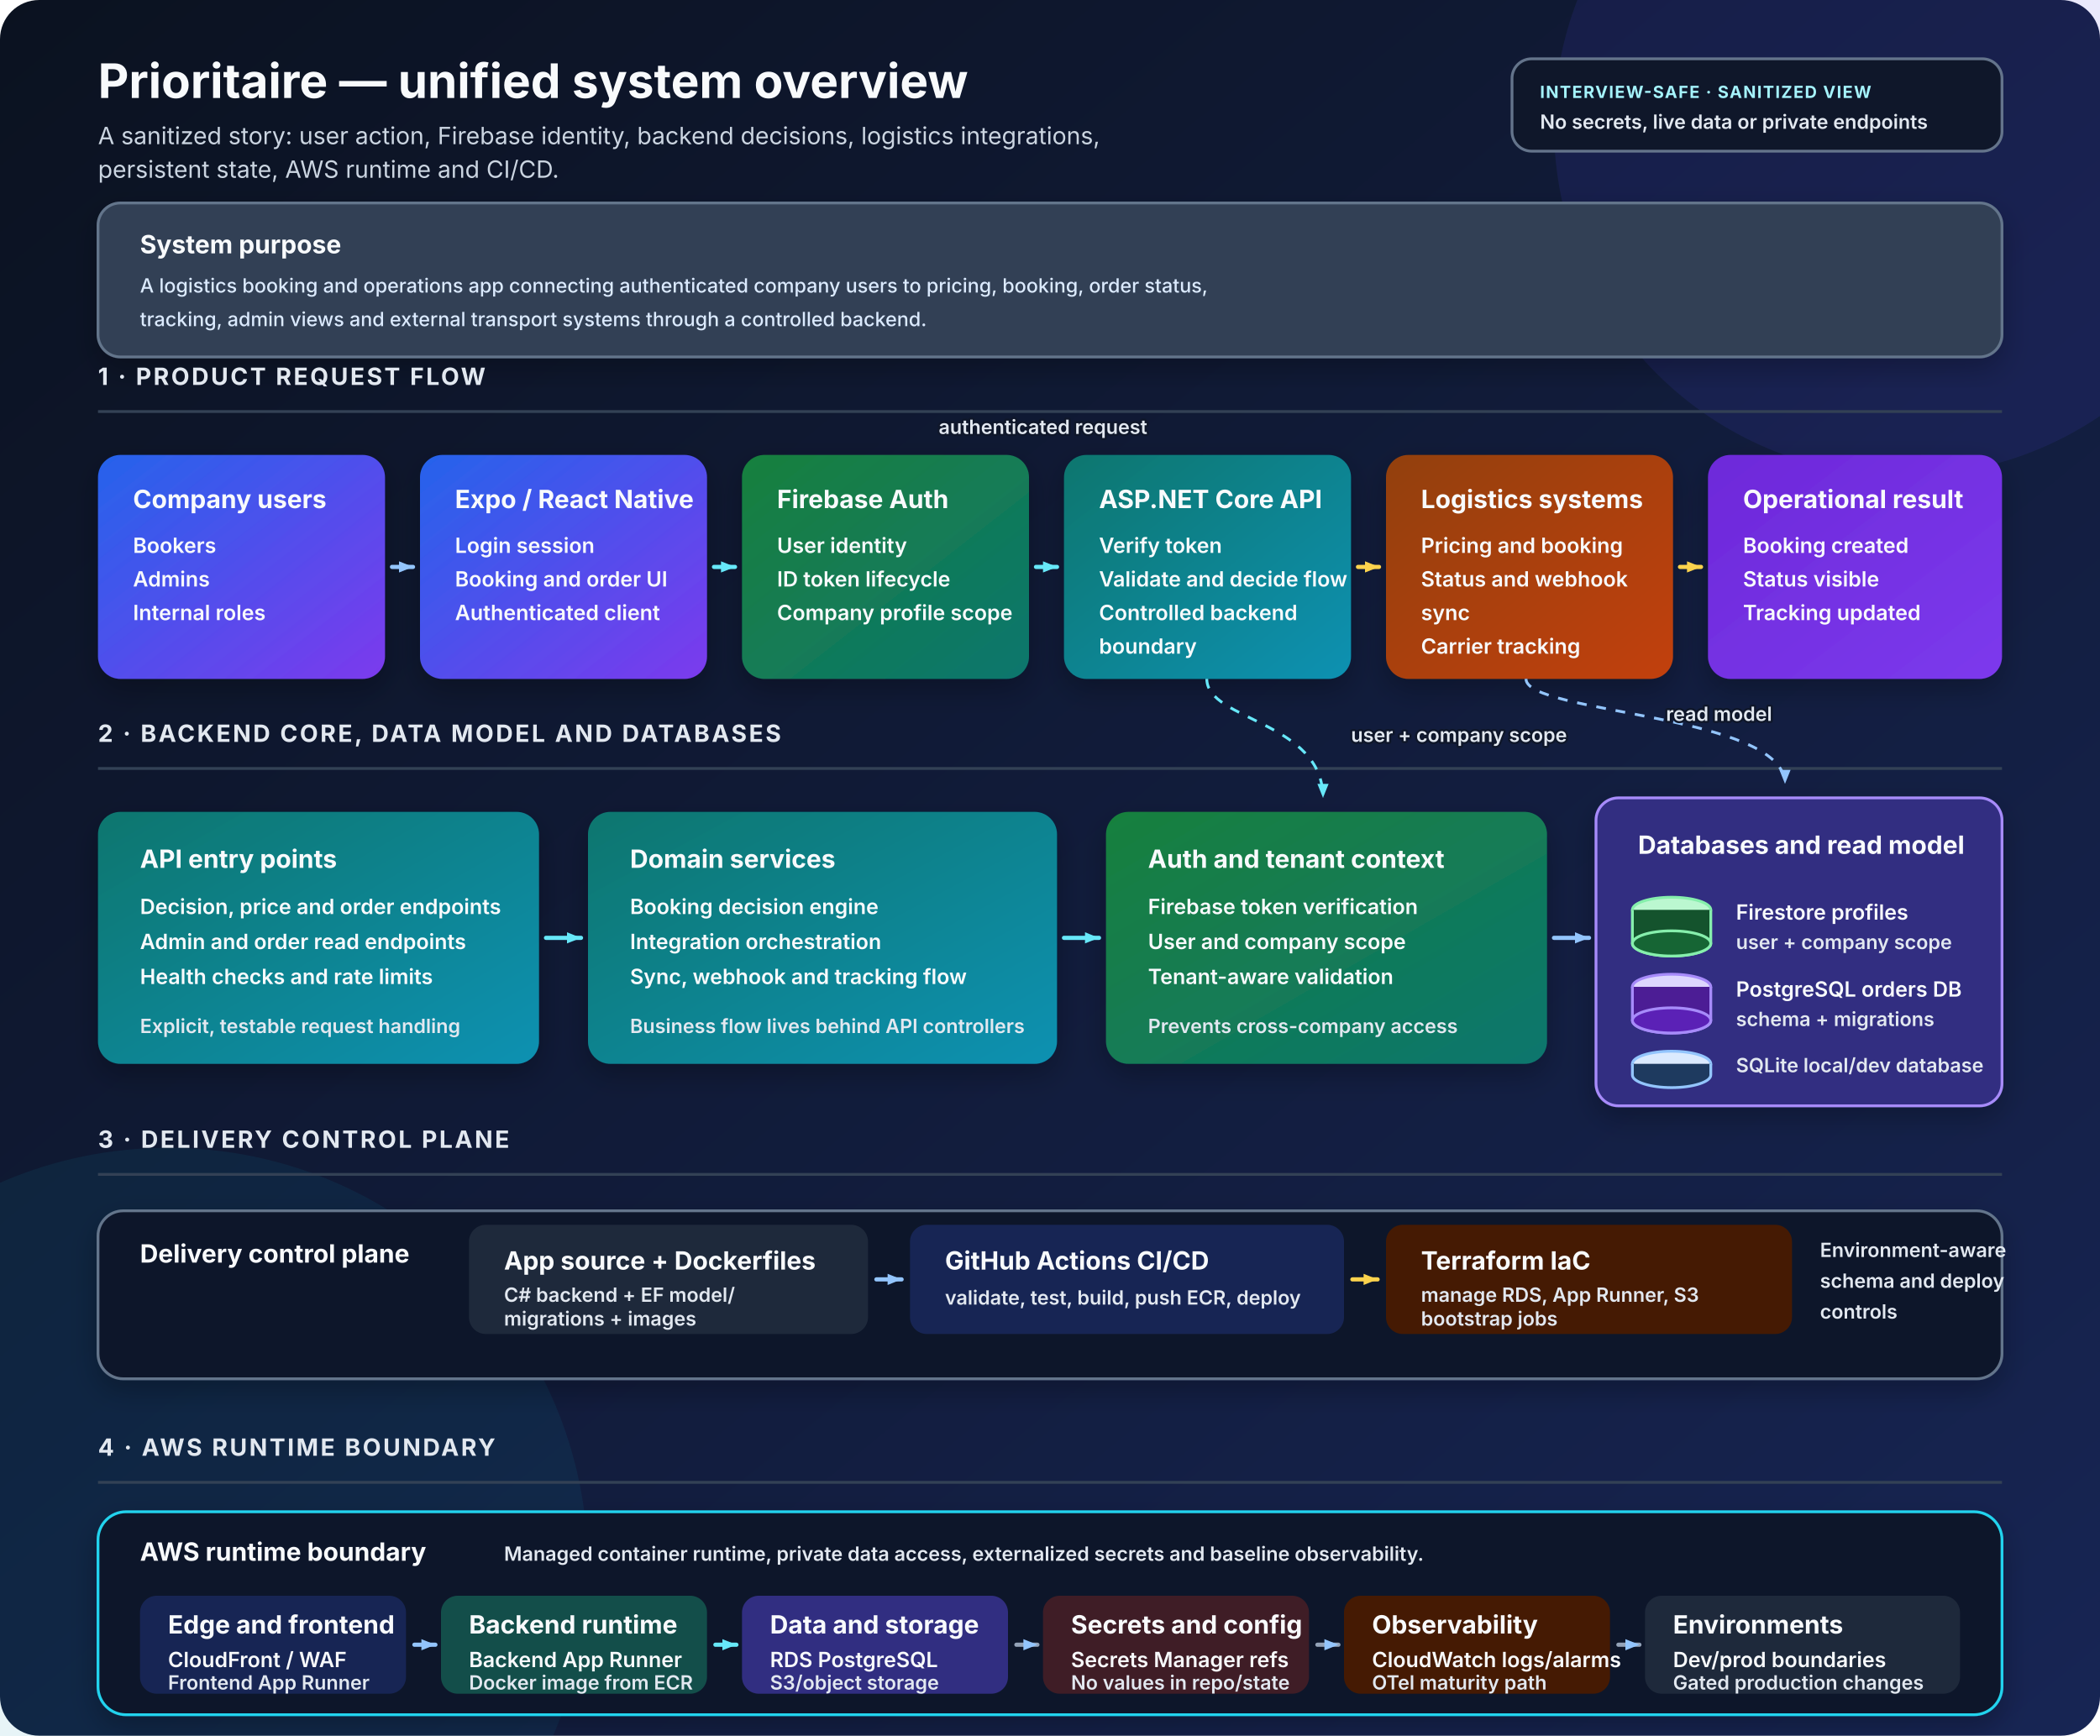
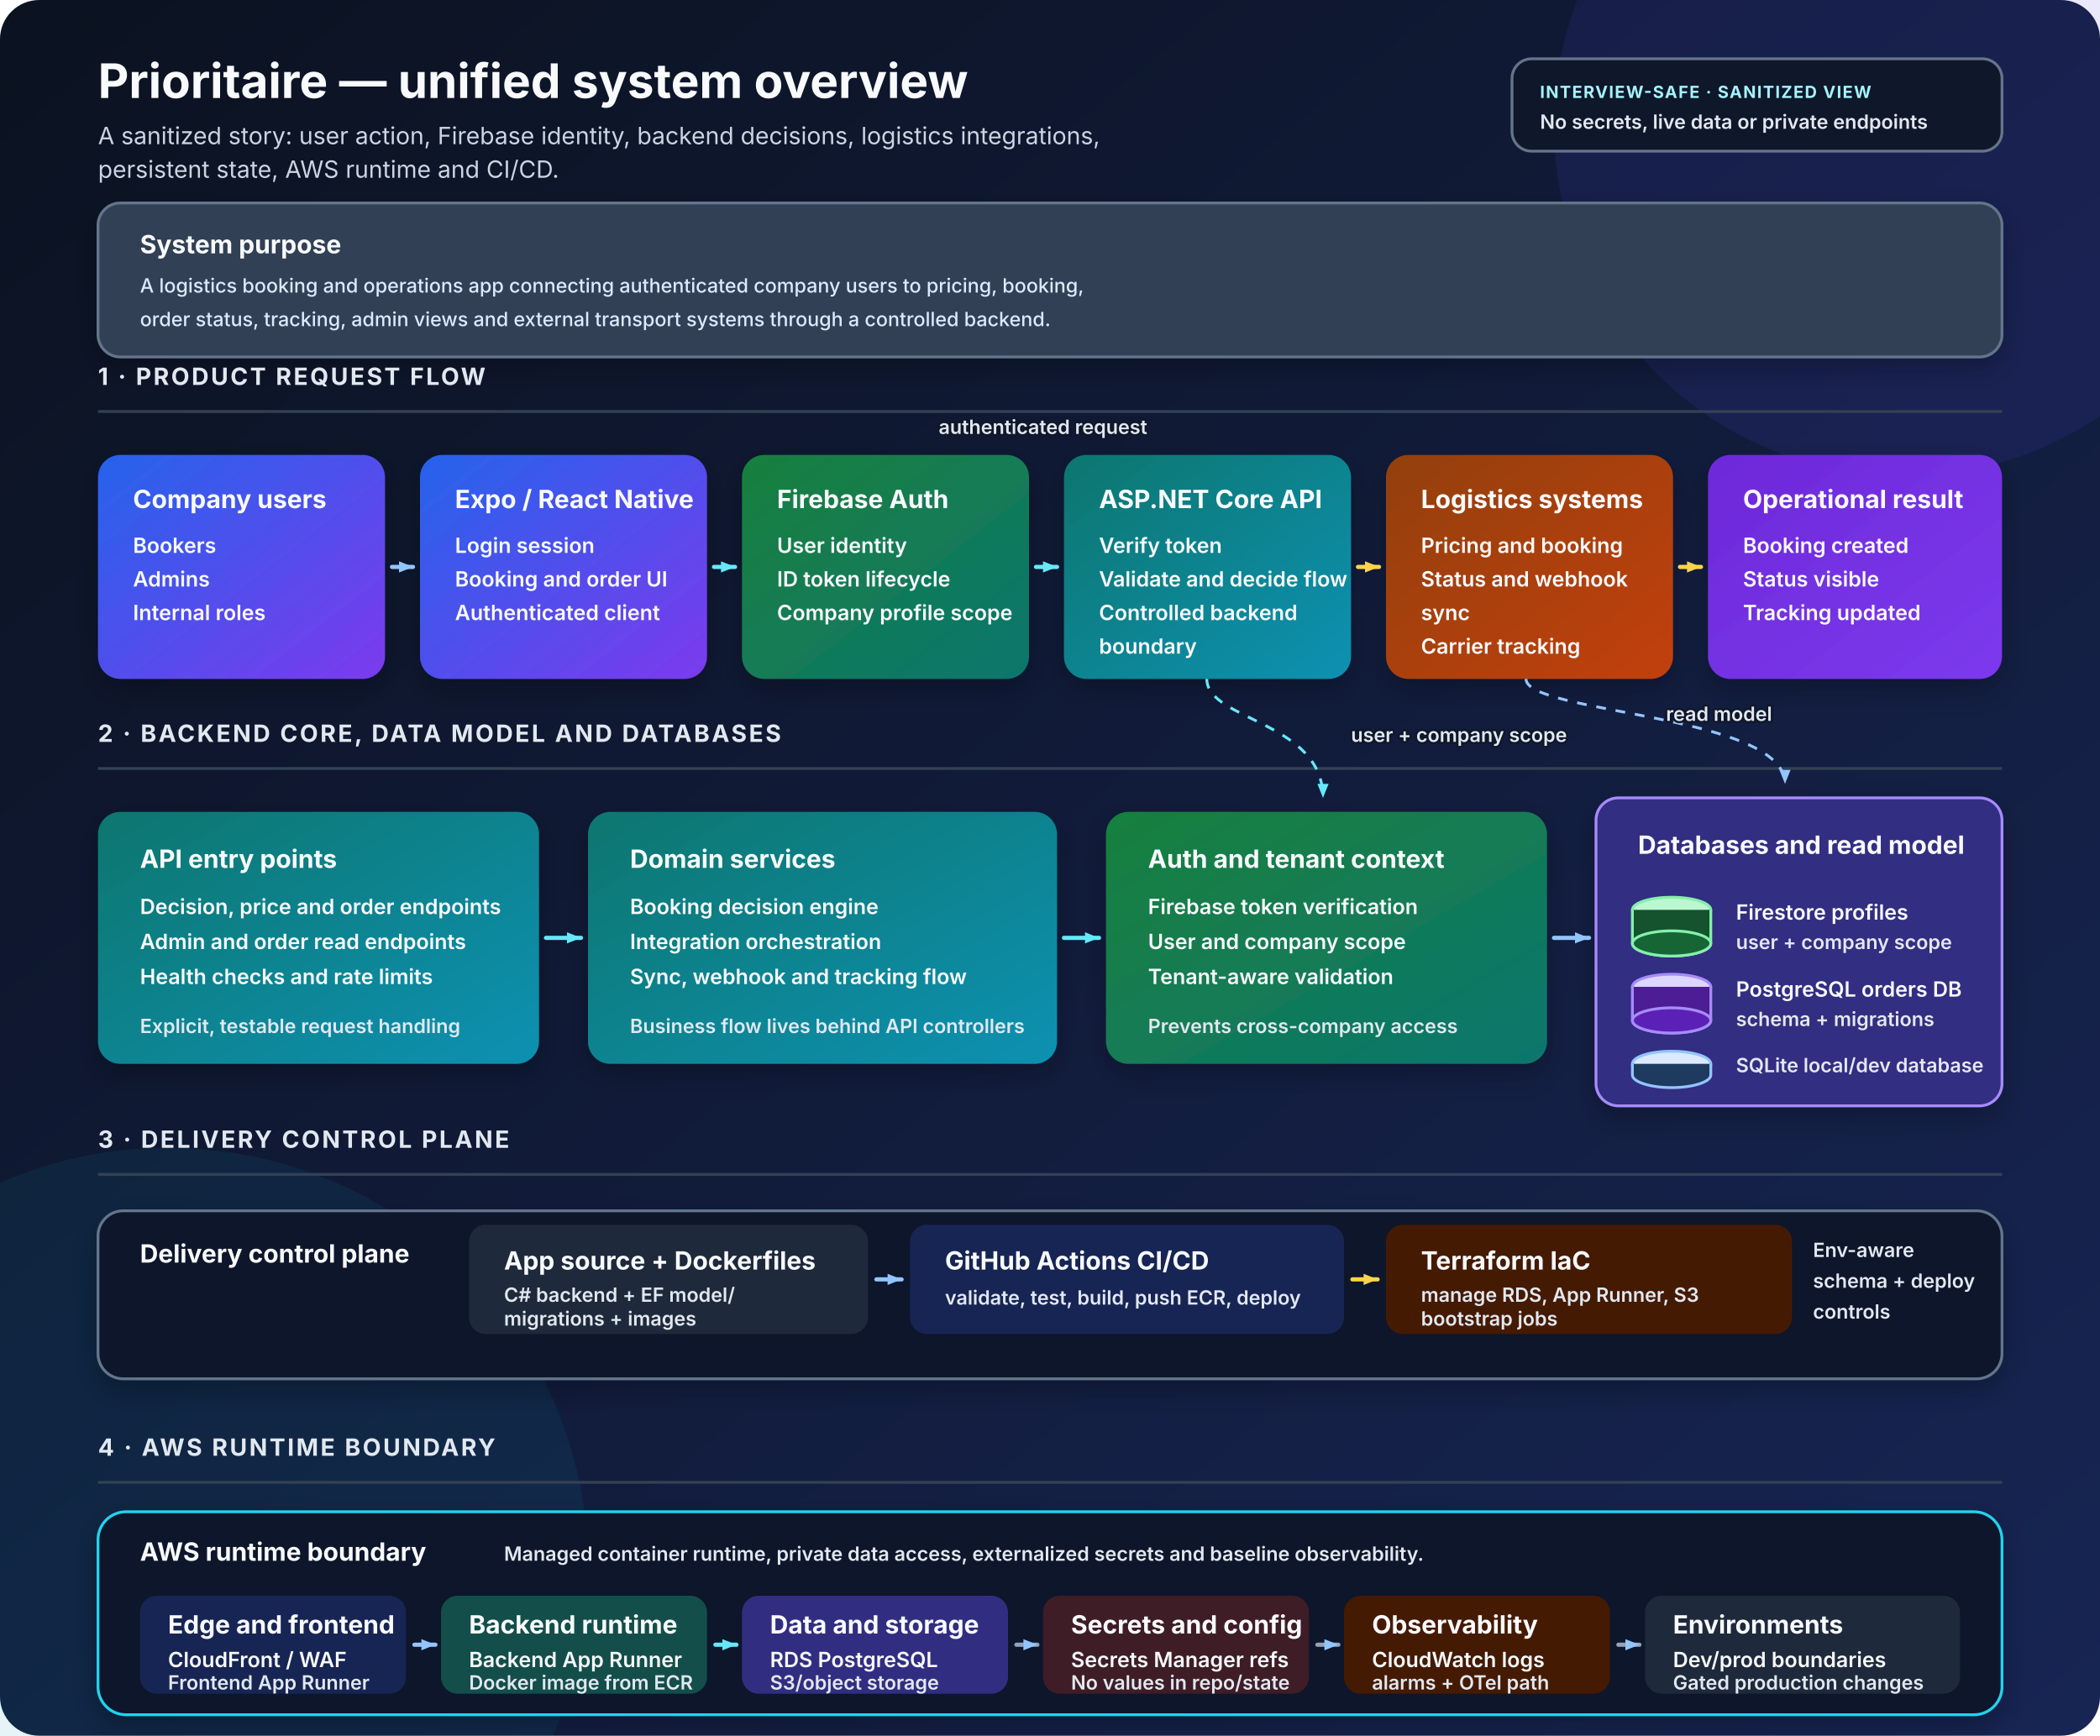
<svg xmlns="http://www.w3.org/2000/svg" width="1500" height="1240" viewBox="0 0 1500 1240" preserveAspectRatio="xMidYMid meet" shape-rendering="geometricPrecision" text-rendering="optimizeLegibility" role="img" aria-labelledby="title desc">
  <defs>
    <linearGradient id="bg" x1="0" y1="0" x2="1" y2="1">
      <stop offset="0" stop-color="#0b1220" />
      <stop offset="1" stop-color="#172554" />
    </linearGradient>
    <linearGradient id="app" x1="0" y1="0" x2="1" y2="1">
      <stop offset="0" stop-color="#2563eb" />
      <stop offset="1" stop-color="#7c3aed" />
    </linearGradient>
    <linearGradient id="identity" x1="0" y1="0" x2="1" y2="1">
      <stop offset="0" stop-color="#15803d" />
      <stop offset="1" stop-color="#0f766e" />
    </linearGradient>
    <linearGradient id="platform" x1="0" y1="0" x2="1" y2="1">
      <stop offset="0" stop-color="#0f766e" />
      <stop offset="1" stop-color="#0891b2" />
    </linearGradient>
    <linearGradient id="integration" x1="0" y1="0" x2="1" y2="1">
      <stop offset="0" stop-color="#92400e" />
      <stop offset="1" stop-color="#c2410c" />
    </linearGradient>
    <linearGradient id="result" x1="0" y1="0" x2="1" y2="1">
      <stop offset="0" stop-color="#6d28d9" />
      <stop offset="1" stop-color="#7c3aed" />
    </linearGradient>
    <linearGradient id="surface" x1="0" y1="0" x2="1" y2="1">
      <stop offset="0" stop-color="#1e293b" />
      <stop offset="1" stop-color="#334155" />
    </linearGradient>
    <filter id="shadow" x="-20%" y="-20%" width="140%" height="140%">
      <feDropShadow dx="0" dy="8" stdDeviation="10" flood-color="#000" flood-opacity=".25" />
    </filter>
    <marker id="arrow-blue" markerUnits="userSpaceOnUse" markerWidth="10" markerHeight="8" refX="10" refY="4" orient="auto">
      <path d="M0,0 L0,8 L10,4 z" fill="#93c5fd" />
    </marker>
    <marker id="arrow-teal" markerUnits="userSpaceOnUse" markerWidth="10" markerHeight="8" refX="10" refY="4" orient="auto">
      <path d="M0,0 L0,8 L10,4 z" fill="#67e8f9" />
    </marker>
    <marker id="arrow-amber" markerUnits="userSpaceOnUse" markerWidth="10" markerHeight="8" refX="10" refY="4" orient="auto">
      <path d="M0,0 L0,8 L10,4 z" fill="#fcd34d" />
    </marker>
    <style>
      .title { font: 700 34px Inter, ui-sans-serif, system-ui, sans-serif; fill: #f8fafc; }
      .subtitle { font: 400 17px Inter, ui-sans-serif, system-ui, sans-serif; fill: #cbd5e1; }
      .section { font: 700 17px Inter, ui-sans-serif, system-ui, sans-serif; fill: #e2e8f0; letter-spacing: 1.5px; }
      .box-title { font: 700 18px Inter, ui-sans-serif, system-ui, sans-serif; fill: #f8fafc; }
      .box-text { font: 600 15px Inter, ui-sans-serif, system-ui, sans-serif; fill: #f8fafc; }
      .purpose-text { font: 500 14px Inter, ui-sans-serif, system-ui, sans-serif; fill: #dbeafe; }
      .small { font: 600 14px Inter, ui-sans-serif, system-ui, sans-serif; fill: #e2e8f0; }
      .flow-label { stroke: #0f172a; stroke-width: 3px; stroke-linejoin: round; paint-order: stroke fill; }
      .legend { font: 600 13px Inter, ui-sans-serif, system-ui, sans-serif; fill: #e2e8f0; }
      .chip { font: 700 12px Inter, ui-sans-serif, system-ui, sans-serif; fill: #a5f3fc; letter-spacing: .8px; }
    </style>
  </defs>
  <rect width="1500" height="1240" rx="28" fill="url(#bg)" />
  <circle cx="1360" cy="90" r="250" fill="#4f46e5" opacity=".12" />
  <circle cx="120" cy="1120" r="300" fill="#0891b2" opacity=".10" />
  <text x="70" y="70" class="title">Prioritaire — unified system overview</text>
  <text x="70" y="103" class="subtitle">A sanitized story: user action, Firebase identity, backend decisions, logistics integrations,</text>
  <text x="70" y="127" class="subtitle">persistent state, AWS runtime and CI/CD.</text>
  <g>
    <rect x="1080" y="42" width="350" height="66" rx="14" fill="#0f172a" stroke="#64748b" stroke-width="2" />
    <text x="1100" y="70" class="chip">INTERVIEW-SAFE · SANITIZED VIEW</text>
    <text x="1100" y="92" class="small">No secrets, live data or private endpoints</text>
  </g>
  <g>
    <rect filter="url(#shadow)" x="70" y="145" width="1360" height="110" rx="16" fill="#334155" stroke="#64748b" stroke-width="2" />
    <text x="100" y="181" class="box-title">System purpose</text>
-     <text x="100" y="209" class="purpose-text">A logistics booking and operations app connecting authenticated company users to pricing, booking, order status,</text>
-     <text x="100" y="233" class="purpose-text">tracking, admin views and external transport systems through a controlled backend.</text>
+     <text x="100" y="209" class="purpose-text">A logistics booking and operations app connecting authenticated company users to pricing, booking,</text>
+     <text x="100" y="233" class="purpose-text">order status, tracking, admin views and external transport systems through a controlled backend.</text>
  </g>
  <text x="70" y="275" class="section">1 · PRODUCT REQUEST FLOW</text>
  <line x1="70" y1="294" x2="1430" y2="294" stroke="#334155" stroke-width="2" />
  <g>
    <rect filter="url(#shadow)" x="70" y="325" width="205" height="160" rx="16" fill="url(#app)" />
    <text x="95" y="363" class="box-title">Company users</text>
    <text x="95" y="395" class="box-text">Bookers</text>
    <text x="95" y="419" class="box-text">Admins</text>
    <text x="95" y="443" class="box-text">Internal roles</text>
  </g>
  <g>
    <rect filter="url(#shadow)" x="300" y="325" width="205" height="160" rx="16" fill="url(#app)" />
    <text x="325" y="363" class="box-title" font-size="16">Expo / React Native</text>
    <text x="325" y="395" class="box-text">Login session</text>
    <text x="325" y="419" class="box-text">Booking and order UI</text>
    <text x="325" y="443" class="box-text">Authenticated client</text>
  </g>
  <g>
    <rect filter="url(#shadow)" x="530" y="325" width="205" height="160" rx="16" fill="url(#identity)" />
    <text x="555" y="363" class="box-title">Firebase Auth</text>
    <text x="555" y="395" class="box-text">User identity</text>
    <text x="555" y="419" class="box-text">ID token lifecycle</text>
    <text x="555" y="443" class="box-text">Company profile scope</text>
  </g>
  <g>
    <rect filter="url(#shadow)" x="760" y="325" width="205" height="160" rx="16" fill="url(#platform)" />
    <text x="785" y="363" class="box-title">ASP.NET Core API</text>
    <text x="785" y="395" class="box-text">Verify token</text>
    <text x="785" y="419" class="box-text">Validate and decide flow</text>
    <text x="785" y="443" class="box-text">Controlled backend</text>
    <text x="785" y="467" class="box-text">boundary</text>
  </g>
  <g>
    <rect filter="url(#shadow)" x="990" y="325" width="205" height="160" rx="16" fill="url(#integration)" />
    <text x="1015" y="363" class="box-title">Logistics systems</text>
    <text x="1015" y="395" class="box-text">Pricing and booking</text>
    <text x="1015" y="419" class="box-text">Status and webhook</text>
    <text x="1015" y="443" class="box-text">sync</text>
    <text x="1015" y="467" class="box-text">Carrier tracking</text>
  </g>
  <g>
    <rect filter="url(#shadow)" x="1220" y="325" width="210" height="160" rx="16" fill="url(#result)" />
    <text x="1245" y="363" class="box-title" font-size="16">Operational result</text>
    <text x="1245" y="395" class="box-text">Booking created</text>
    <text x="1245" y="419" class="box-text">Status visible</text>
    <text x="1245" y="443" class="box-text">Tracking updated</text>
  </g>
  <path d="M280 405 L295 405" fill="none" stroke="#93c5fd" stroke-width="3" stroke-linecap="round" marker-end="url(#arrow-blue)" />
  <path d="M510 405 L525 405" fill="none" stroke="#67e8f9" stroke-width="3" stroke-linecap="round" marker-end="url(#arrow-teal)" />
  <path d="M740 405 L755 405" fill="none" stroke="#67e8f9" stroke-width="3" stroke-linecap="round" marker-end="url(#arrow-teal)" />
  <path d="M970 405 L985 405" fill="none" stroke="#fcd34d" stroke-width="3" stroke-linecap="round" marker-end="url(#arrow-amber)" />
  <path d="M1200 405 L1215 405" fill="none" stroke="#fcd34d" stroke-width="3" stroke-linecap="round" marker-end="url(#arrow-amber)" />
  <text x="745" y="310" class="small flow-label" text-anchor="middle">authenticated request</text>
  <text x="70" y="530" class="section">2 · BACKEND CORE, DATA MODEL AND DATABASES</text>
  <line x1="70" y1="549" x2="1430" y2="549" stroke="#334155" stroke-width="2" />
  <g>
    <rect filter="url(#shadow)" x="70" y="580" width="315" height="180" rx="16" fill="url(#platform)" />
    <text x="100" y="620" class="box-title">API entry points</text>
    <text x="100" y="653" class="box-text">Decision, price and order endpoints</text>
    <text x="100" y="678" class="box-text">Admin and order read endpoints</text>
    <text x="100" y="703" class="box-text">Health checks and rate limits</text>
    <text x="100" y="738" class="small">Explicit, testable request handling</text>
  </g>
  <g>
    <rect filter="url(#shadow)" x="420" y="580" width="335" height="180" rx="16" fill="url(#platform)" />
    <text x="450" y="620" class="box-title">Domain services</text>
    <text x="450" y="653" class="box-text">Booking decision engine</text>
    <text x="450" y="678" class="box-text">Integration orchestration</text>
    <text x="450" y="703" class="box-text">Sync, webhook and tracking flow</text>
    <text x="450" y="738" class="small">Business flow lives behind API controllers</text>
  </g>
  <g>
    <rect filter="url(#shadow)" x="790" y="580" width="315" height="180" rx="16" fill="url(#identity)" />
    <text x="820" y="620" class="box-title">Auth and tenant context</text>
    <text x="820" y="653" class="box-text">Firebase token verification</text>
    <text x="820" y="678" class="box-text">User and company scope</text>
    <text x="820" y="703" class="box-text">Tenant-aware validation</text>
    <text x="820" y="738" class="small">Prevents cross-company access</text>
  </g>
  <g>
    <rect filter="url(#shadow)" x="1140" y="570" width="290" height="220" rx="16" fill="#312e81" stroke="#a78bfa" stroke-width="2" />
    <text x="1170" y="610" class="box-title">Databases and read model</text>
    <g>
      <ellipse cx="1194" cy="650" rx="28" ry="9" fill="#bbf7d0" stroke="#86efac" stroke-width="2" />
      <path d="M1166 650 v24 c0 5 13 9 28 9s28-4 28-9v-24" fill="#14532d" stroke="#86efac" stroke-width="2" />
      <ellipse cx="1194" cy="674" rx="28" ry="9" fill="#166534" stroke="#86efac" stroke-width="2" />
      <text x="1240" y="657" class="box-text">Firestore profiles</text>
      <text x="1240" y="678" class="small">user + company scope</text>
    </g>
    <g>
      <ellipse cx="1194" cy="705" rx="28" ry="9" fill="#ddd6fe" stroke="#a78bfa" stroke-width="2" />
      <path d="M1166 705 v24 c0 5 13 9 28 9s28-4 28-9v-24" fill="#4c1d95" stroke="#a78bfa" stroke-width="2" />
      <ellipse cx="1194" cy="729" rx="28" ry="9" fill="#5b21b6" stroke="#a78bfa" stroke-width="2" />
      <text x="1240" y="712" class="box-text">PostgreSQL orders DB</text>
      <text x="1240" y="733" class="small">schema + migrations</text>
    </g>
    <g>
      <ellipse cx="1194" cy="760" rx="28" ry="9" fill="#dbeafe" stroke="#93c5fd" stroke-width="2" />
      <path d="M1166 760 v8 c0 5 13 9 28 9s28-4 28-9v-8" fill="#1e3a5f" stroke="#93c5fd" stroke-width="2" />
      <text x="1240" y="766" class="small">SQLite local/dev database</text>
    </g>
  </g>
  <path d="M390 670 L415 670" fill="none" stroke="#67e8f9" stroke-width="3" stroke-linecap="round" marker-end="url(#arrow-teal)" />
  <path d="M760 670 L785 670" fill="none" stroke="#67e8f9" stroke-width="3" stroke-linecap="round" marker-end="url(#arrow-teal)" />
  <path d="M1110 670 L1135 670" fill="none" stroke="#93c5fd" stroke-width="3" stroke-linecap="round" marker-end="url(#arrow-blue)" />
  <path d="M862 485 C862 515 945 515 945 570" fill="none" stroke="#67e8f9" stroke-width="2" stroke-dasharray="7 7" marker-end="url(#arrow-teal)" />
  <text x="965" y="530" class="small flow-label">user + company scope</text>
  <path d="M1090 485 C1090 510 1275 510 1275 560" fill="none" stroke="#93c5fd" stroke-width="2" stroke-dasharray="7 7" marker-end="url(#arrow-blue)" />
  <text x="1190" y="515" class="small flow-label">read model</text>
  <text x="70" y="820" class="section">3 · DELIVERY CONTROL PLANE</text>
  <line x1="70" y1="839" x2="1430" y2="839" stroke="#334155" stroke-width="2" />
  <g>
    <rect filter="url(#shadow)" x="70" y="865" width="1360" height="120" rx="18" fill="#0f172a" stroke="#64748b" stroke-width="2" />
    <text x="100" y="902" class="box-title">Delivery control plane</text>
    <rect x="335" y="875" width="285" height="78" rx="12" fill="#1e293b" />
    <text x="360" y="907" class="box-title" font-size="16">App source + Dockerfiles</text>
    <text x="360" y="930" class="small">C# backend + EF model/</text>
    <text x="360" y="947" class="small">migrations + images</text>
    <rect x="650" y="875" width="310" height="78" rx="12" fill="#172554" />
    <text x="675" y="907" class="box-title" font-size="16">GitHub Actions CI/CD</text>
    <text x="675" y="932" class="small">validate, test, build, push ECR, deploy</text>
    <rect x="990" y="875" width="290" height="78" rx="12" fill="#451a03" />
    <text x="1015" y="907" class="box-title" font-size="16">Terraform IaC</text>
    <text x="1015" y="930" class="small">manage RDS, App Runner, S3</text>
    <text x="1015" y="947" class="small">bootstrap jobs</text>
-     <text x="1300" y="898" class="small">Environment-aware</text>
-     <text x="1300" y="920" class="small">schema and deploy</text>
-     <text x="1300" y="942" class="small">controls</text>
+     <text x="1295" y="898" class="small" font-size="13">Env-aware</text>
+     <text x="1295" y="920" class="small" font-size="13">schema + deploy</text>
+     <text x="1295" y="942" class="small" font-size="13">controls</text>
  </g>
  <path d="M626 914 L644 914" fill="none" stroke="#93c5fd" stroke-width="3" stroke-linecap="round" marker-end="url(#arrow-blue)" />
  <path d="M966 914 L984 914" fill="none" stroke="#fcd34d" stroke-width="3" stroke-linecap="round" marker-end="url(#arrow-amber)" />
  <text x="70" y="1040" class="section">4 · AWS RUNTIME BOUNDARY</text>
  <line x1="70" y1="1059" x2="1430" y2="1059" stroke="#334155" stroke-width="2" />
  <g>
    <rect filter="url(#shadow)" x="70" y="1080" width="1360" height="145" rx="20" fill="#0f172a" stroke="#22d3ee" stroke-width="2" />
    <text x="100" y="1115" class="box-title">AWS runtime boundary</text>
    <text x="360" y="1115" class="small">Managed container runtime, private data access, externalized secrets and baseline observability.</text>
    <rect x="100" y="1140" width="190" height="70" rx="12" fill="#172554" />
    <text x="120" y="1167" class="box-title" font-size="16">Edge and frontend</text>
    <text x="120" y="1191" class="box-text">CloudFront / WAF</text>
    <text x="120" y="1207" class="small">Frontend App Runner</text>
    <rect x="315" y="1140" width="190" height="70" rx="12" fill="#134e4a" />
    <text x="335" y="1167" class="box-title" font-size="16">Backend runtime</text>
    <text x="335" y="1191" class="box-text">Backend App Runner</text>
    <text x="335" y="1207" class="small">Docker image from ECR</text>
    <rect x="530" y="1140" width="190" height="70" rx="12" fill="#312e81" />
    <text x="550" y="1167" class="box-title" font-size="16">Data and storage</text>
    <text x="550" y="1191" class="box-text">RDS PostgreSQL</text>
    <text x="550" y="1207" class="small">S3/object storage</text>
    <rect x="745" y="1140" width="190" height="70" rx="12" fill="#3f1d26" />
    <text x="765" y="1167" class="box-title" font-size="16">Secrets and config</text>
    <text x="765" y="1191" class="box-text">Secrets Manager refs</text>
    <text x="765" y="1207" class="small">No values in repo/state</text>
    <rect x="960" y="1140" width="190" height="70" rx="12" fill="#451a03" />
    <text x="980" y="1167" class="box-title" font-size="16">Observability</text>
-     <text x="980" y="1191" class="box-text">CloudWatch logs/alarms</text>
-     <text x="980" y="1207" class="small">OTel maturity path</text>
+     <text x="980" y="1191" class="box-text">CloudWatch logs</text>
+     <text x="980" y="1207" class="small">alarms + OTel path</text>
    <rect x="1175" y="1140" width="225" height="70" rx="12" fill="#1e293b" />
    <text x="1195" y="1167" class="box-title" font-size="16">Environments</text>
    <text x="1195" y="1191" class="box-text">Dev/prod boundaries</text>
    <text x="1195" y="1207" class="small">Gated production changes</text>
  </g>
  <path d="M296 1175 L311 1175" fill="none" stroke="#93c5fd" stroke-width="3" stroke-linecap="round" marker-end="url(#arrow-blue)" />
  <path d="M511 1175 L526 1175" fill="none" stroke="#67e8f9" stroke-width="3" stroke-linecap="round" marker-end="url(#arrow-teal)" />
  <path d="M726 1175 L741 1175" fill="none" stroke="#94a3b8" stroke-width="3" stroke-linecap="round" marker-end="url(#arrow-blue)" />
  <path d="M941 1175 L956 1175" fill="none" stroke="#94a3b8" stroke-width="3" stroke-linecap="round" marker-end="url(#arrow-blue)" />
  <path d="M1156 1175 L1171 1175" fill="none" stroke="#94a3b8" stroke-width="3" stroke-linecap="round" marker-end="url(#arrow-blue)" />
</svg>
